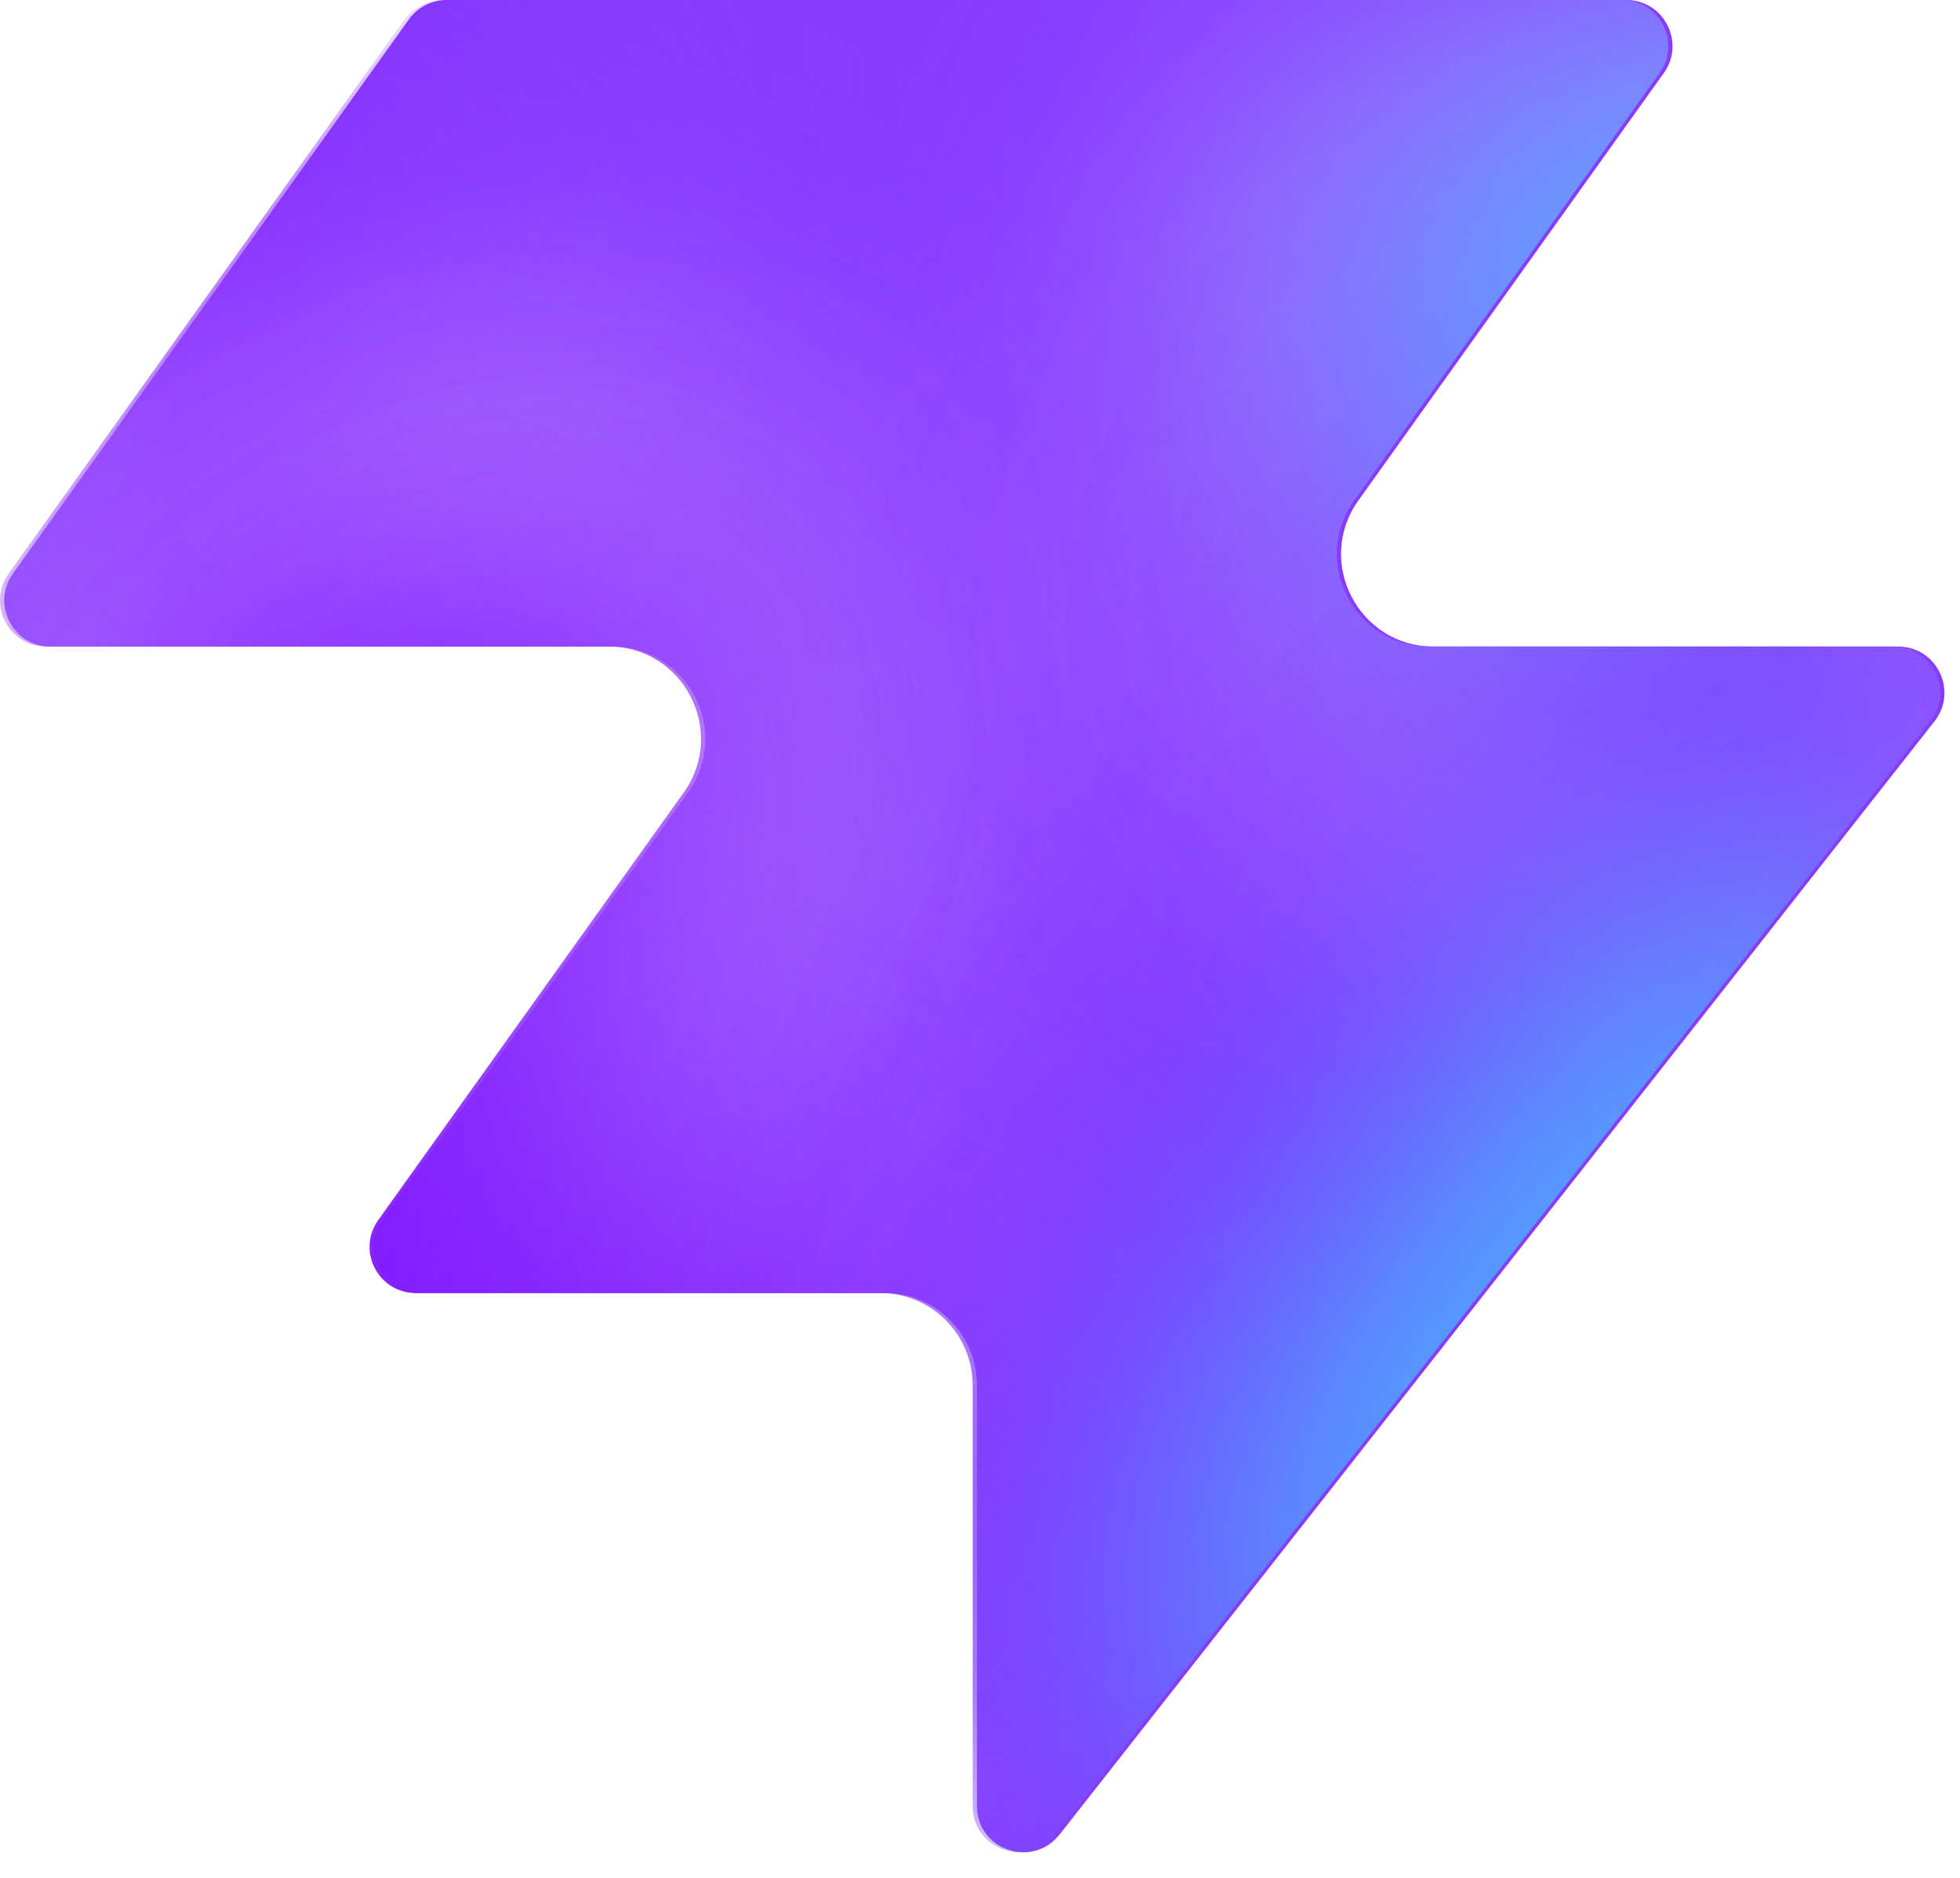
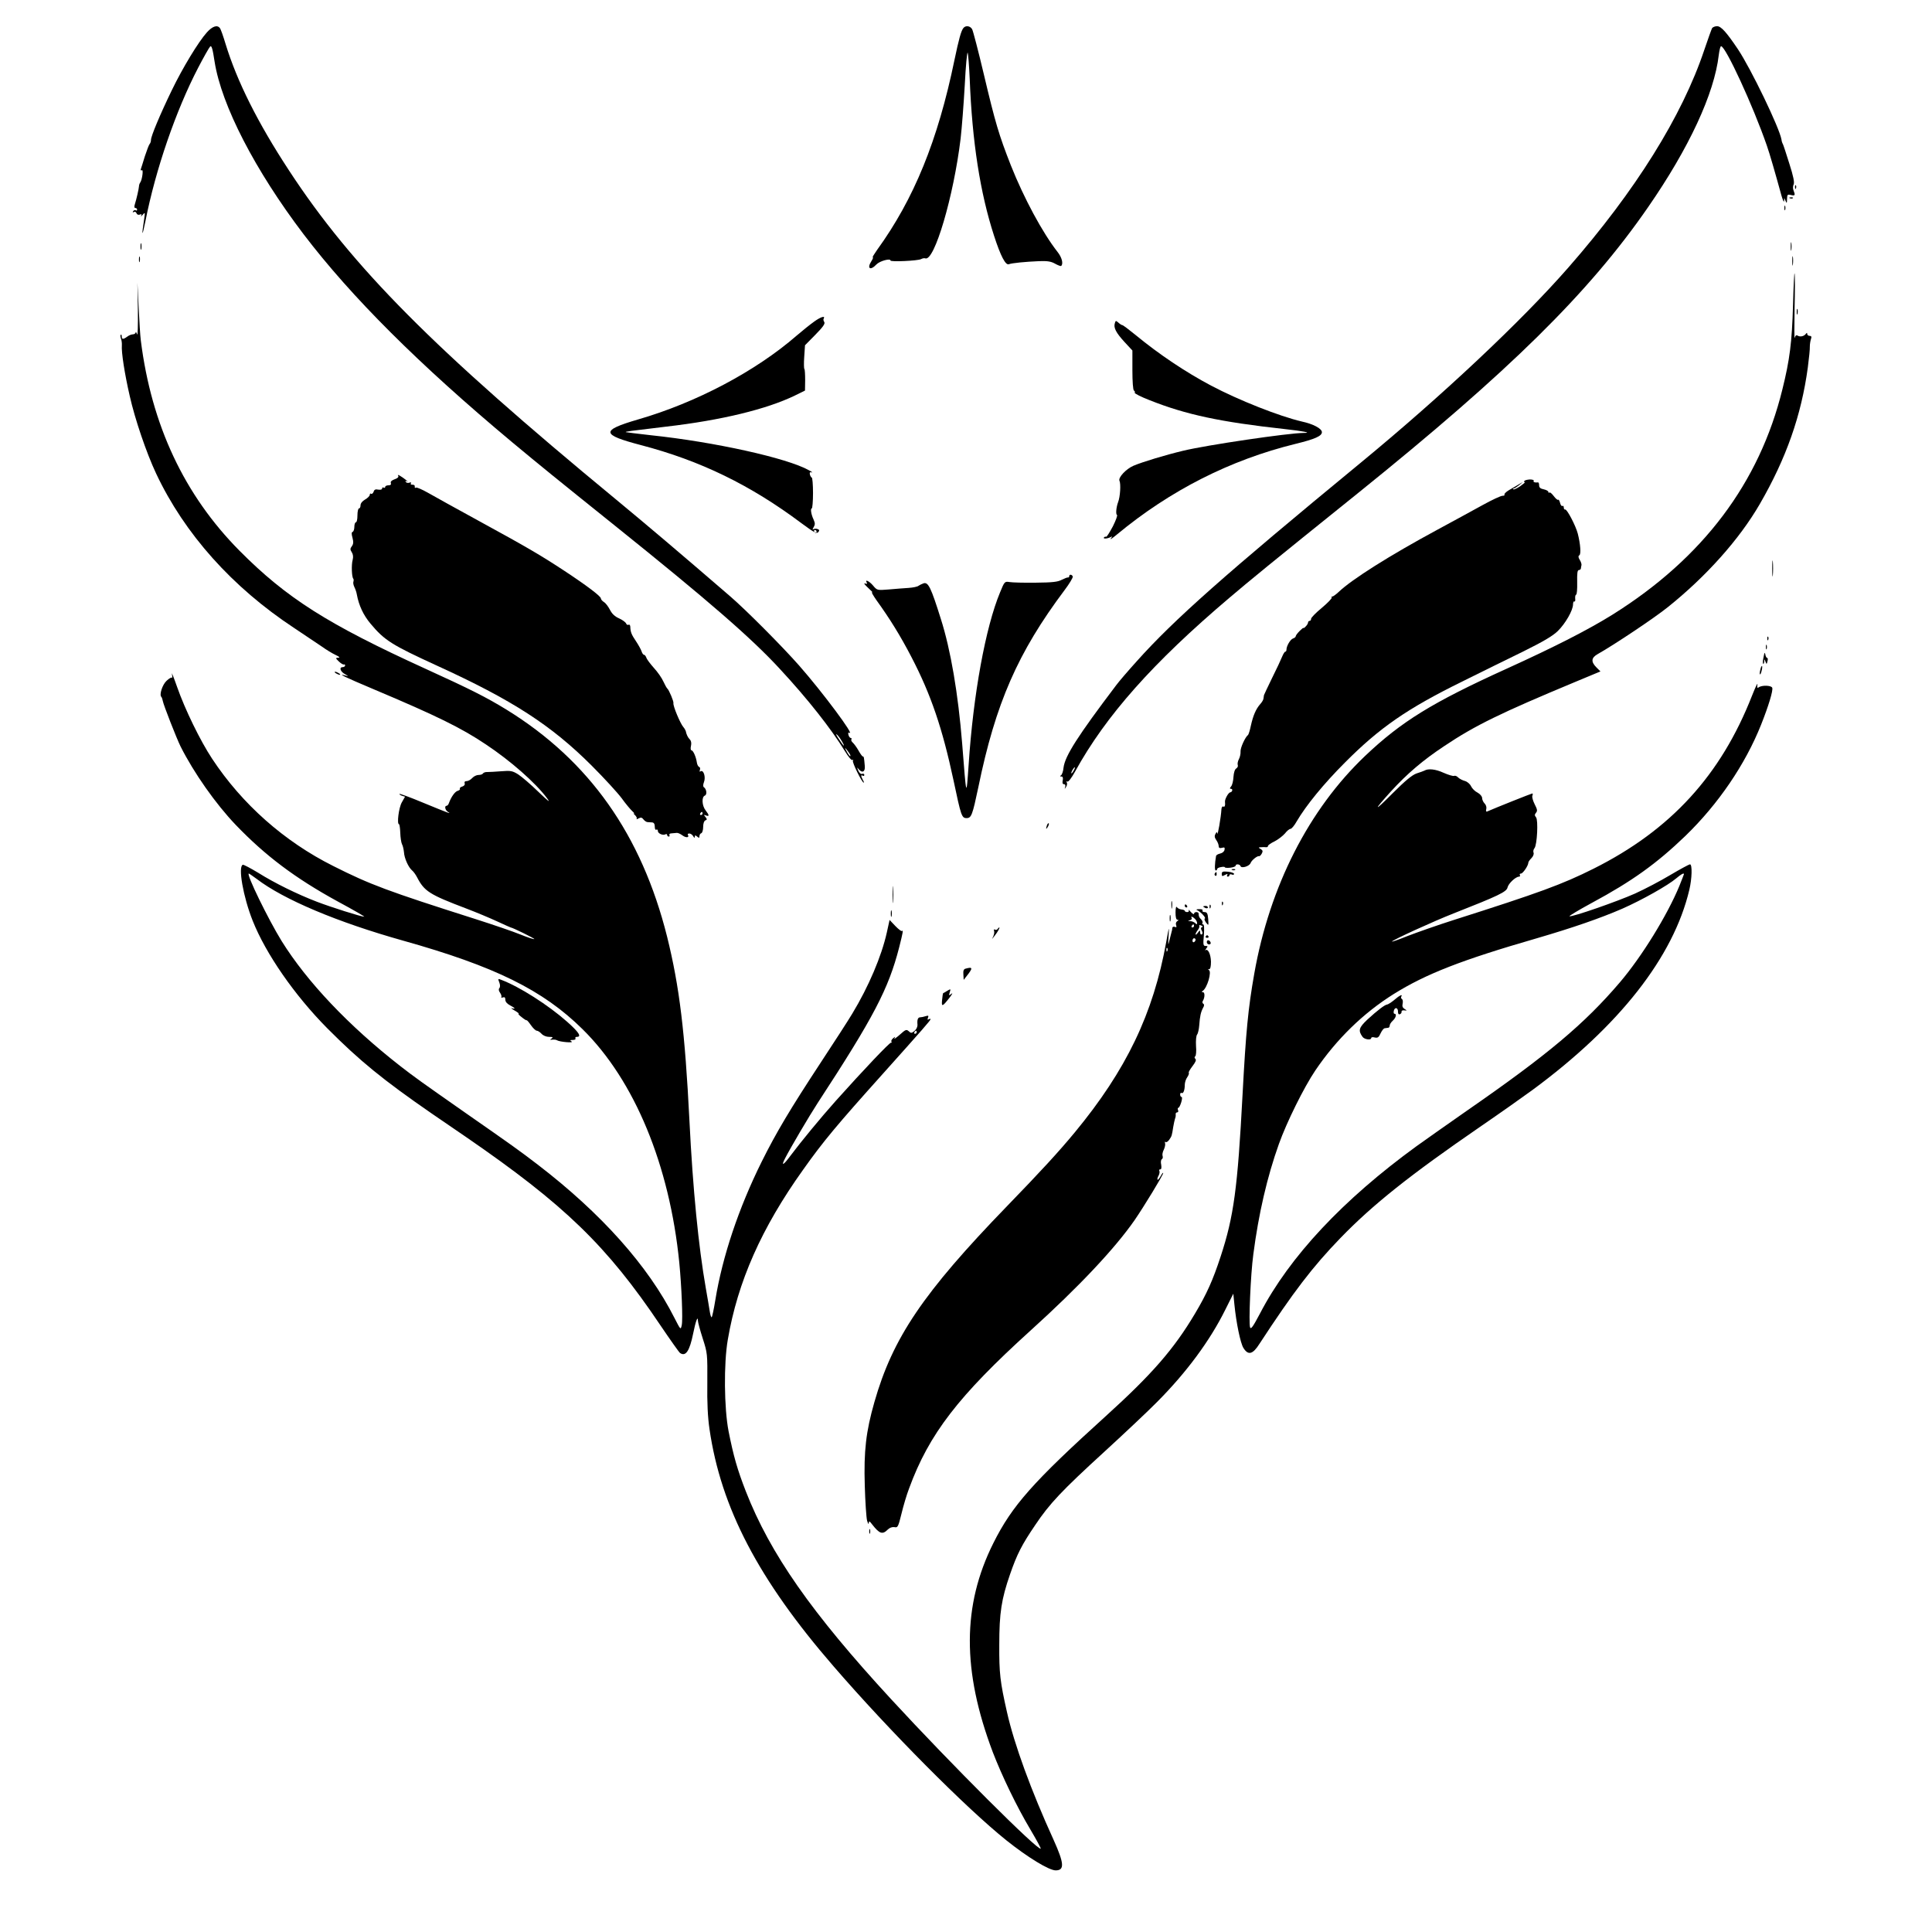
- <svg xmlns="http://www.w3.org/2000/svg" width="48" height="46" fill="none" viewBox="0 0 48 46">
-   <path fill="#863bff" d="M25.946 44.938c-.664.845-2.021.375-2.021-.698V33.937a2.26 2.26 0 0 0-2.262-2.262H10.287c-.92 0-1.456-1.04-.92-1.788l7.48-10.471c1.07-1.497 0-3.578-1.842-3.578H1.237c-.92 0-1.456-1.04-.92-1.788L10.013.474c.214-.297.556-.474.92-.474h28.894c.92 0 1.456 1.04.92 1.788l-7.48 10.471c-1.07 1.498 0 3.579 1.842 3.579h11.377c.943 0 1.473 1.088.89 1.83L25.947 44.94z" style="fill:#863bff;fill:color(display-p3 .525 .23 1);fill-opacity:1" />
-   <mask id="a" width="48" height="46" x="0" y="0" maskUnits="userSpaceOnUse" style="mask-type:alpha">
-     <path fill="#000" d="M25.842 44.938c-.664.844-2.021.375-2.021-.698V33.937a2.26 2.26 0 0 0-2.262-2.262H10.183c-.92 0-1.456-1.04-.92-1.788l7.48-10.471c1.07-1.498 0-3.579-1.842-3.579H1.133c-.92 0-1.456-1.04-.92-1.787L9.91.473c.214-.297.556-.474.92-.474h28.894c.92 0 1.456 1.04.92 1.788l-7.48 10.471c-1.07 1.498 0 3.578 1.842 3.578h11.377c.943 0 1.473 1.088.89 1.832L25.843 44.94z" style="fill:#000;fill-opacity:1" />
-   </mask>
-   <g mask="url(#a)">
-     <g filter="url(#b)">
-       <ellipse cx="5.508" cy="14.704" fill="#ede6ff" rx="5.508" ry="14.704" style="fill:#ede6ff;fill:color(display-p3 .927 .903 1);fill-opacity:1" transform="matrix(.00324 1 1 -.00324 -4.47 31.516)" />
-     </g>
-     <g filter="url(#c)">
-       <ellipse cx="10.399" cy="29.851" fill="#ede6ff" rx="10.399" ry="29.851" style="fill:#ede6ff;fill:color(display-p3 .927 .903 1);fill-opacity:1" transform="matrix(.00324 1 1 -.00324 -39.328 7.883)" />
-     </g>
-     <g filter="url(#d)">
-       <ellipse cx="5.508" cy="30.487" fill="#7e14ff" rx="5.508" ry="30.487" style="fill:#7e14ff;fill:color(display-p3 .492 .077 1);fill-opacity:1" transform="rotate(89.814 -25.913 -14.639)scale(1 -1)" />
-     </g>
-     <g filter="url(#e)">
-       <ellipse cx="5.508" cy="30.599" fill="#7e14ff" rx="5.508" ry="30.599" style="fill:#7e14ff;fill:color(display-p3 .492 .077 1);fill-opacity:1" transform="rotate(89.814 -32.644 -3.334)scale(1 -1)" />
-     </g>
-     <g filter="url(#f)">
-       <ellipse cx="5.508" cy="30.599" fill="#7e14ff" rx="5.508" ry="30.599" style="fill:#7e14ff;fill:color(display-p3 .492 .077 1);fill-opacity:1" transform="matrix(.00324 1 1 -.00324 -34.34 30.47)" />
-     </g>
-     <g filter="url(#g)">
-       <ellipse cx="14.072" cy="22.078" fill="#ede6ff" rx="14.072" ry="22.078" style="fill:#ede6ff;fill:color(display-p3 .927 .903 1);fill-opacity:1" transform="rotate(93.35 24.506 48.493)scale(-1 1)" />
-     </g>
-     <g filter="url(#h)">
-       <ellipse cx="3.47" cy="21.501" fill="#7e14ff" rx="3.47" ry="21.501" style="fill:#7e14ff;fill:color(display-p3 .492 .077 1);fill-opacity:1" transform="rotate(89.009 28.708 47.59)scale(-1 1)" />
-     </g>
-     <g filter="url(#i)">
-       <ellipse cx="3.47" cy="21.501" fill="#7e14ff" rx="3.47" ry="21.501" style="fill:#7e14ff;fill:color(display-p3 .492 .077 1);fill-opacity:1" transform="rotate(89.009 28.708 47.59)scale(-1 1)" />
-     </g>
-     <g filter="url(#j)">
-       <ellipse cx=".387" cy="8.972" fill="#7e14ff" rx="4.407" ry="29.108" style="fill:#7e14ff;fill:color(display-p3 .492 .077 1);fill-opacity:1" transform="rotate(39.51 .387 8.972)" />
-     </g>
-     <g filter="url(#k)">
-       <ellipse cx="47.523" cy="-6.092" fill="#7e14ff" rx="4.407" ry="29.108" style="fill:#7e14ff;fill:color(display-p3 .492 .077 1);fill-opacity:1" transform="rotate(37.892 47.523 -6.092)" />
-     </g>
-     <g filter="url(#l)">
-       <ellipse cx="41.412" cy="6.333" fill="#47bfff" rx="5.971" ry="9.665" style="fill:#47bfff;fill:color(display-p3 .28 .748 1);fill-opacity:1" transform="rotate(37.892 41.412 6.333)" />
-     </g>
-     <g filter="url(#m)">
-       <ellipse cx="-1.879" cy="38.332" fill="#7e14ff" rx="4.407" ry="29.108" style="fill:#7e14ff;fill:color(display-p3 .492 .077 1);fill-opacity:1" transform="rotate(37.892 -1.88 38.332)" />
-     </g>
-     <g filter="url(#n)">
-       <ellipse cx="-1.879" cy="38.332" fill="#7e14ff" rx="4.407" ry="29.108" style="fill:#7e14ff;fill:color(display-p3 .492 .077 1);fill-opacity:1" transform="rotate(37.892 -1.88 38.332)" />
-     </g>
-     <g filter="url(#o)">
-       <ellipse cx="35.651" cy="29.907" fill="#7e14ff" rx="4.407" ry="29.108" style="fill:#7e14ff;fill:color(display-p3 .492 .077 1);fill-opacity:1" transform="rotate(37.892 35.651 29.907)" />
-     </g>
-     <g filter="url(#p)">
-       <ellipse cx="38.418" cy="32.4" fill="#47bfff" rx="5.971" ry="15.297" style="fill:#47bfff;fill:color(display-p3 .28 .748 1);fill-opacity:1" transform="rotate(37.892 38.418 32.4)" />
-     </g>
+ <svg xmlns="http://www.w3.org/2000/svg" version="1.0" width="1254pt" height="1254pt" viewBox="0 0 1254 1254" preserveAspectRatio="xMidYMid meet">
+   <g transform="translate(0,1254) scale(0.1,-0.1)" fill="#000000" stroke="none">
+     <path d="M1343 12330 c-55 -61 -158 -231 -228 -376 -77 -159 -135 -298 -135 -322 0 -10 -4 -22 -9 -27 -5 -6 -18 -41 -31 -80 -12 -38 -23 -76 -26 -83 -2 -7 1 -10 7 -7 11 8 2 -62 -11 -80 -4 -5 -8 -17 -8 -25 -1 -16 -16 -82 -27 -117 -5 -15 -3 -23 4 -23 6 0 11 -5 11 -11 0 -5 -4 -8 -9 -4 -5 3 -13 0 -17 -6 -4 -8 -3 -9 5 -5 6 4 14 1 17 -8 3 -9 12 -12 21 -9 12 5 14 2 9 -8 -4 -8 0 -5 9 6 17 19 17 18 11 -25 -18 -116 -14 -124 8 -15 66 336 198 718 342 995 36 69 71 131 78 138 9 9 16 -12 29 -99 45 -283 262 -704 578 -1120 310 -407 749 -845 1354 -1350 184 -153 275 -227 670 -544 598 -480 881 -725 1066 -926 182 -196 333 -388 424 -536 21 -35 42 -60 48 -56 6 3 7 1 3 -5 -6 -10 59 -142 70 -142 3 0 0 9 -6 19 -13 25 -13 34 0 26 6 -3 10 -1 10 5 0 7 -6 10 -14 7 -8 -3 -18 5 -25 21 -9 22 -9 24 1 11 24 -30 45 -19 41 20 -5 58 -6 61 -13 61 -3 0 -16 17 -28 39 -12 21 -29 44 -37 51 -8 7 -12 16 -9 21 3 5 1 9 -4 9 -5 0 -12 9 -15 20 -3 12 -1 18 5 14 43 -27 -171 261 -325 436 -112 127 -341 357 -446 448 -342 295 -531 455 -745 632 -1181 974 -1710 1506 -2121 2135 -202 308 -337 578 -411 820 -15 50 -31 96 -37 103 -17 22 -48 12 -84 -28z m4120 -4599 c27 -46 14 -38 -18 12 -16 23 -22 37 -14 30 8 -6 22 -25 32 -42z m57 -96 c0 -11 -14 7 -31 40 -7 13 -3 12 10 -5 11 -14 21 -29 21 -35z" />
+     <path d="M6253 12358 c-15 -19 -29 -70 -58 -208 -108 -523 -263 -902 -502 -1232 -19 -27 -32 -48 -28 -48 4 0 0 -11 -9 -25 -31 -48 -7 -64 33 -21 21 22 91 41 91 25 0 -10 176 -2 198 9 9 5 22 8 28 5 59 -21 184 404 229 777 8 69 20 225 27 348 6 122 15 217 19 210 3 -7 9 -83 13 -168 16 -412 68 -743 158 -1020 43 -133 75 -193 96 -185 21 8 106 16 197 20 54 2 78 -2 104 -17 18 -10 36 -17 39 -14 15 15 4 56 -24 91 -97 124 -218 348 -303 562 -78 199 -100 273 -176 594 -35 148 -69 278 -75 289 -12 22 -42 27 -57 8z" />
+     <path d="M11113 12358 c-4 -7 -27 -71 -51 -142 -144 -430 -447 -915 -881 -1411 -305 -349 -819 -832 -1351 -1270 -883 -727 -1211 -1018 -1450 -1285 -57 -63 -117 -133 -134 -156 -250 -330 -334 -461 -343 -537 -2 -23 -10 -45 -16 -49 -9 -6 -8 -8 2 -8 9 0 12 -8 9 -25 -4 -17 -1 -25 8 -25 8 0 11 -7 8 -17 -5 -17 -5 -17 6 0 6 9 8 22 4 29 -4 6 -3 8 4 5 6 -4 27 23 50 65 199 362 505 707 1003 1129 138 117 241 202 834 679 982 791 1498 1299 1882 1855 266 384 430 737 459 988 4 31 10 57 15 57 29 0 207 -385 297 -645 19 -54 54 -176 95 -325 9 -30 16 -46 17 -35 l1 20 9 -20 c7 -17 9 -15 9 13 1 29 3 32 26 26 26 -6 29 -2 16 31 -5 11 -4 28 1 38 6 13 -1 51 -28 135 -20 64 -39 122 -42 127 -4 6 -8 19 -9 29 -12 74 -198 460 -283 587 -74 110 -109 149 -135 149 -13 0 -27 -6 -32 -12z m-4143 -4818 c-6 -11 -13 -20 -16 -20 -2 0 0 9 6 20 6 11 13 20 16 20 2 0 0 -9 -6 -20z" />
+     <path d="M11651 11324 c0 -11 3 -14 6 -6 3 7 2 16 -1 19 -3 4 -6 -2 -5 -13z" />
+     <path d="M11618 11253 c7 -3 16 -2 19 1 4 3 -2 6 -13 5 -11 0 -14 -3 -6 -6z" />
+     <path d="M11582 11190 c0 -14 2 -19 5 -12 2 6 2 18 0 25 -3 6 -5 1 -5 -13z" />
+     <path d="M11623 10940 c0 -25 2 -35 4 -22 2 12 2 32 0 45 -2 12 -4 2 -4 -23z" />
+     <path d="M912 10940 c0 -19 2 -27 5 -17 2 9 2 25 0 35 -3 9 -5 1 -5 -18z" />
+     <path d="M11633 10845 c0 -27 2 -38 4 -22 2 15 2 37 0 50 -2 12 -4 0 -4 -28z" />
+     <path d="M902 10855 c0 -16 2 -22 5 -12 2 9 2 23 0 30 -3 6 -5 -1 -5 -18z" />
+     <path d="M11638 10560 c-7 -241 -21 -354 -69 -547 -149 -607 -516 -1095 -1102 -1462 -154 -96 -372 -208 -687 -351 -485 -220 -685 -344 -919 -566 -366 -348 -620 -847 -720 -1414 -40 -227 -54 -374 -76 -785 -32 -608 -57 -791 -142 -1050 -51 -156 -91 -244 -166 -370 -137 -231 -280 -395 -578 -665 -475 -430 -610 -583 -731 -825 -203 -405 -204 -829 -4 -1358 59 -153 155 -353 244 -502 39 -66 69 -121 67 -124 -17 -16 -584 550 -970 969 -519 563 -786 946 -944 1350 -56 144 -80 229 -112 390 -29 149 -32 440 -5 595 64 375 218 724 489 1103 131 185 220 291 517 622 257 287 310 347 310 355 0 3 -5 3 -12 -1 -8 -5 -9 -2 -5 10 6 14 3 16 -16 10 -12 -4 -27 -7 -34 -7 -15 0 -21 -15 -18 -47 1 -15 -7 -31 -19 -41 -19 -16 -23 -16 -38 -2 -15 13 -20 11 -59 -24 -24 -21 -39 -31 -34 -23 8 13 6 13 -8 1 -9 -7 -14 -17 -11 -22 3 -5 2 -8 -3 -7 -8 3 -177 -175 -358 -377 -99 -111 -225 -264 -294 -356 -47 -64 -63 -71 -35 -17 33 65 156 274 212 360 364 557 459 740 528 1008 25 99 28 117 18 107 -3 -3 -23 12 -43 33 l-37 39 -18 -82 c-34 -153 -118 -351 -224 -526 -25 -42 -118 -186 -207 -321 -195 -297 -286 -449 -381 -640 -150 -302 -255 -616 -301 -898 -10 -62 -21 -112 -24 -112 -4 0 -9 17 -12 37 -3 21 -15 90 -26 153 -47 268 -84 641 -106 1085 -29 578 -65 872 -145 1195 -166 662 -505 1142 -1041 1473 -130 80 -237 134 -529 267 -634 289 -900 458 -1205 765 -359 362 -572 816 -641 1365 -4 30 -10 127 -14 215 l-8 160 3 -180 c1 -99 -1 -169 -5 -155 -5 14 -8 19 -9 13 -1 -7 -9 -13 -18 -13 -10 0 -27 -7 -37 -15 -26 -19 -36 -19 -36 2 0 9 -3 14 -6 10 -4 -3 -3 -14 1 -24 4 -10 7 -30 6 -44 -4 -44 18 -186 51 -329 34 -151 108 -369 172 -505 184 -390 493 -736 895 -1001 69 -46 150 -100 179 -120 29 -21 69 -45 90 -55 26 -12 31 -18 17 -18 -18 -1 -18 -3 5 -25 14 -13 28 -21 32 -19 5 2 8 -1 8 -6 0 -6 -7 -11 -15 -11 -25 0 -17 -28 13 -45 26 -15 26 -16 2 -9 -53 14 -6 -9 186 -90 408 -172 569 -251 728 -358 161 -107 321 -248 396 -348 25 -34 11 -23 -56 41 -49 48 -108 98 -131 113 -37 23 -49 25 -110 20 -37 -3 -78 -5 -90 -5 -12 1 -25 -4 -28 -9 -3 -6 -16 -10 -29 -10 -13 0 -31 -9 -41 -20 -10 -11 -26 -20 -36 -20 -12 0 -16 -5 -13 -14 3 -9 -3 -17 -15 -21 -12 -3 -19 -10 -16 -15 3 -4 -4 -10 -14 -13 -17 -4 -42 -38 -57 -79 -3 -10 -10 -18 -15 -18 -16 0 -10 -29 9 -40 23 -15 13 -12 -162 60 -81 34 -150 59 -153 57 -2 -3 5 -8 16 -12 l20 -6 -21 -37 c-20 -35 -33 -142 -18 -142 3 0 7 -25 8 -55 1 -30 6 -64 11 -74 6 -10 11 -34 13 -52 2 -39 29 -99 53 -119 9 -7 23 -27 32 -44 47 -91 80 -112 317 -202 66 -25 159 -64 204 -85 46 -21 85 -39 87 -39 11 0 157 -72 153 -75 -2 -3 -42 10 -89 29 -46 19 -178 64 -294 101 -569 181 -682 223 -922 344 -318 159 -592 402 -786 696 -78 118 -177 322 -227 465 -22 63 -38 102 -34 85 3 -16 3 -27 -1 -24 -3 4 -18 -5 -34 -20 -27 -25 -48 -90 -34 -104 4 -4 8 -17 10 -28 4 -24 88 -239 115 -294 86 -171 228 -373 358 -509 192 -200 386 -346 660 -496 102 -55 180 -100 174 -100 -20 0 -216 62 -307 97 -128 49 -276 122 -381 188 -50 30 -95 54 -100 52 -32 -11 2 -207 64 -363 85 -214 271 -483 484 -698 211 -212 362 -335 676 -552 47 -32 148 -101 225 -154 640 -440 915 -707 1260 -1220 65 -96 123 -178 129 -182 37 -25 62 13 85 126 16 80 31 120 31 83 0 -9 14 -61 31 -114 31 -96 31 -100 30 -288 -2 -130 3 -225 14 -300 74 -511 318 -978 805 -1540 362 -419 861 -921 1122 -1130 139 -111 277 -195 320 -195 59 0 55 46 -13 197 -146 320 -256 621 -303 830 -45 199 -51 253 -50 438 0 206 14 296 70 457 45 130 76 191 163 319 93 139 171 222 450 477 130 119 284 264 342 323 191 192 343 398 442 598 l52 104 7 -69 c12 -121 39 -250 58 -282 31 -51 61 -44 105 26 219 335 344 499 525 686 210 217 450 408 905 721 127 87 280 195 340 239 565 416 917 864 1020 1301 17 71 20 165 4 165 -5 0 -63 -31 -127 -69 -65 -39 -168 -93 -230 -121 -117 -52 -407 -153 -425 -147 -5 1 59 40 144 86 262 141 422 256 608 435 213 206 389 464 492 723 47 118 79 222 72 239 -6 16 -68 18 -89 2 -8 -6 -10 0 -7 19 2 16 -13 -17 -35 -72 -202 -516 -527 -872 -1028 -1123 -203 -102 -357 -158 -904 -332 -107 -34 -243 -82 -303 -105 -59 -24 -105 -40 -102 -36 6 11 276 134 399 182 292 115 345 140 351 169 6 26 53 70 75 70 6 0 8 5 5 10 -3 6 0 10 7 10 13 0 48 52 48 71 0 5 9 18 20 29 11 11 17 26 14 35 -4 8 -1 22 6 30 17 21 25 182 10 200 -10 12 -10 18 0 30 10 12 8 22 -9 55 -11 22 -18 46 -15 55 4 8 3 15 0 15 -5 0 -236 -92 -293 -117 -7 -3 -10 3 -6 16 3 12 -2 27 -11 36 -9 9 -16 25 -16 35 0 11 -13 26 -29 35 -17 8 -36 27 -43 42 -7 15 -25 30 -40 34 -15 4 -35 14 -44 23 -8 9 -20 13 -26 10 -5 -3 -36 6 -68 20 -52 24 -100 29 -125 14 -6 -3 -28 -11 -50 -18 -29 -10 -72 -45 -158 -131 -121 -122 -126 -115 -10 13 107 117 209 204 348 296 200 134 367 215 852 417 l161 67 -26 26 c-37 37 -34 63 9 87 105 59 370 236 454 304 250 200 465 441 597 669 172 297 270 576 312 887 8 61 14 121 13 135 0 14 3 35 7 48 6 16 3 22 -8 22 -9 0 -16 6 -16 13 0 8 -3 8 -8 1 -11 -16 -37 -23 -53 -13 -10 6 -16 2 -20 -14 -3 -12 -3 73 -1 188 3 116 3 219 0 230 -2 11 -7 -81 -10 -205z m-9973 -3724 c176 -135 526 -282 950 -401 596 -167 909 -321 1166 -575 338 -333 565 -883 628 -1515 15 -155 24 -370 16 -406 -7 -32 -7 -32 -47 46 -171 339 -476 680 -888 996 -120 92 -165 124 -475 340 -277 194 -321 225 -415 298 -336 262 -607 548 -772 813 -87 141 -232 438 -213 438 3 0 25 -16 50 -34z m9265 30 c0 -2 -14 -36 -30 -77 -79 -191 -243 -457 -385 -624 -230 -270 -468 -470 -995 -835 -129 -90 -275 -193 -325 -229 -479 -348 -825 -718 -1016 -1085 -45 -85 -59 -106 -65 -92 -10 27 3 343 21 475 34 262 90 504 166 716 50 140 162 367 237 478 137 202 310 371 508 495 210 131 441 221 929 362 233 68 412 130 555 192 127 56 296 151 350 197 32 27 50 37 50 27z m-4980 -1026 c0 -5 -5 -10 -11 -10 -5 0 -7 5 -4 10 3 6 8 10 11 10 2 0 4 -4 4 -10z" />
+     <path d="M3241 6163 c6 -16 6 -30 0 -37 -6 -7 -4 -18 5 -30 7 -10 11 -23 8 -27 -3 -5 2 -6 10 -3 11 4 16 0 16 -15 0 -13 11 -26 30 -36 33 -17 40 -27 13 -19 -10 3 -2 -4 17 -15 19 -11 31 -20 26 -21 -5 0 4 -10 20 -22 16 -13 30 -22 32 -20 2 2 15 -13 28 -32 14 -20 31 -36 38 -36 7 0 21 -9 31 -20 11 -12 31 -20 49 -20 24 0 28 -3 16 -11 -12 -8 -12 -9 5 -7 11 1 25 0 30 -4 18 -11 112 -19 95 -8 -12 8 -11 10 8 10 13 0 20 4 17 10 -3 6 1 10 9 10 33 0 13 31 -64 99 -122 108 -309 227 -426 271 -22 9 -23 8 -13 -17z" />
+     <path d="M9050 6050 c-19 -16 -40 -29 -46 -30 -14 0 -65 -39 -129 -98 -55 -52 -61 -71 -31 -112 12 -17 56 -23 56 -8 0 6 10 8 23 4 19 -4 26 0 38 27 8 17 20 33 27 33 6 1 17 2 22 3 6 0 10 7 10 14 0 8 9 22 20 32 21 19 27 45 11 45 -5 0 -7 9 -4 20 7 26 28 20 27 -8 0 -12 4 -18 12 -15 8 3 12 10 11 16 -1 7 7 11 18 9 19 -2 19 -2 2 9 -13 8 -17 18 -13 34 3 13 1 27 -4 30 -6 4 -8 11 -5 16 12 19 -12 8 -45 -21z" />
+     <path d="M11662 10515 c0 -16 2 -22 5 -12 2 9 2 23 0 30 -3 6 -5 -1 -5 -18z" />
+     <path d="M5285 10453 c-28 -20 -79 -61 -115 -92 -266 -231 -652 -435 -1030 -544 -242 -71 -239 -98 20 -166 386 -101 711 -259 1042 -507 80 -59 99 -70 109 -58 9 11 8 15 -4 20 -9 3 -21 3 -27 -1 -7 -5 -7 0 1 13 10 17 10 26 0 49 -16 33 -22 73 -12 73 4 0 8 45 8 100 0 55 -4 100 -8 100 -3 0 -9 9 -12 19 -3 15 -1 18 12 15 9 -3 0 4 -19 14 -140 79 -615 184 -1025 227 -88 10 -162 19 -163 20 -4 4 20 7 263 36 356 41 652 113 835 202 l65 32 1 68 c0 37 -2 70 -5 72 -3 2 -4 37 -1 79 l5 75 67 68 c50 51 65 72 58 83 -5 8 -7 17 -4 21 13 22 -18 13 -61 -18z m15 -1363 c0 -5 -2 -10 -4 -10 -3 0 -8 5 -11 10 -3 6 -1 10 4 10 6 0 11 -4 11 -10z" />
+     <path d="M7236 10442 c-9 -29 7 -61 63 -122 l51 -55 0 -127 c0 -75 4 -129 10 -133 6 -4 8 -10 5 -14 -2 -5 41 -27 98 -49 234 -93 457 -141 876 -187 120 -13 179 -25 124 -25 -97 0 -634 -79 -785 -116 -113 -27 -262 -72 -321 -97 -47 -20 -100 -76 -91 -97 10 -21 5 -105 -9 -140 -12 -32 -16 -79 -7 -82 5 -2 -7 -35 -27 -75 -21 -39 -40 -70 -44 -67 -4 2 -10 0 -14 -5 -6 -11 27 -7 48 5 7 5 6 0 -3 -11 -8 -11 10 1 40 26 345 286 735 484 1159 588 127 31 171 51 171 76 0 23 -56 53 -130 69 -146 34 -409 138 -589 233 -166 88 -338 203 -492 330 -43 35 -80 63 -85 63 -4 0 -15 7 -25 16 -16 14 -18 14 -23 -4z" />
+     <path d="M2585 9451 c4 -7 -5 -16 -24 -22 -19 -7 -28 -15 -24 -25 3 -9 -2 -14 -16 -14 -12 0 -21 -5 -21 -11 0 -5 -4 -7 -10 -4 -5 3 -10 1 -10 -6 0 -7 -10 -9 -25 -7 -18 4 -26 0 -30 -14 -4 -10 -11 -16 -16 -13 -5 4 -9 0 -9 -7 0 -7 -14 -21 -30 -30 -18 -10 -30 -25 -30 -38 0 -11 -4 -20 -10 -20 -5 0 -10 -20 -10 -45 0 -25 -4 -45 -10 -45 -5 0 -10 -13 -10 -29 0 -16 -5 -31 -11 -33 -8 -3 -8 -14 -1 -39 7 -27 6 -40 -4 -54 -12 -16 -12 -22 -1 -39 9 -14 11 -31 6 -50 -9 -32 -6 -112 4 -122 3 -3 3 -12 1 -19 -3 -7 0 -23 6 -35 6 -12 14 -34 16 -48 13 -71 42 -134 89 -190 91 -109 138 -138 430 -272 491 -224 744 -388 1006 -650 81 -81 168 -176 194 -211 25 -35 57 -73 69 -84 12 -11 17 -18 11 -15 -6 3 -3 -2 7 -11 9 -9 14 -20 10 -24 -4 -4 2 -3 13 3 15 8 22 6 31 -6 7 -9 18 -17 26 -18 7 0 21 -2 31 -2 11 -1 17 -10 17 -28 0 -14 4 -23 10 -19 6 3 10 -1 10 -9 0 -16 34 -31 50 -21 5 3 10 1 10 -4 0 -6 5 -11 11 -11 5 0 7 5 4 10 -3 6 3 11 14 11 12 1 27 2 34 3 6 1 23 -6 36 -16 23 -17 47 -16 36 3 -4 5 1 9 9 9 8 0 20 -8 25 -17 7 -12 10 -14 11 -4 0 11 3 11 15 1 12 -10 15 -10 15 3 0 8 5 17 12 19 7 3 12 21 12 41 0 22 6 39 14 42 12 4 12 8 1 22 -12 15 -12 16 4 10 22 -8 21 2 -3 33 -24 30 -27 88 -5 96 16 7 11 43 -7 55 -5 3 -5 17 1 32 13 32 -2 82 -21 71 -7 -5 -9 -2 -5 9 3 9 1 17 -5 19 -6 2 -13 15 -15 29 -5 36 -24 79 -35 79 -5 0 -7 13 -3 29 4 18 1 33 -8 42 -13 13 -22 33 -26 54 -2 6 -8 17 -15 25 -21 24 -69 140 -65 156 3 11 -29 86 -39 94 -4 3 -16 24 -26 46 -10 23 -38 63 -62 89 -24 27 -46 56 -49 67 -4 10 -10 18 -15 18 -5 0 -12 10 -16 23 -4 12 -20 41 -36 65 -29 43 -36 59 -37 95 -1 10 -6 15 -11 12 -6 -3 -13 0 -16 8 -3 8 -23 23 -45 33 -28 12 -47 30 -60 56 -11 21 -28 44 -39 50 -11 7 -20 18 -20 24 0 14 -94 85 -240 181 -152 100 -243 153 -545 318 -148 81 -300 165 -338 187 -37 21 -72 36 -77 33 -6 -4 -9 -1 -8 7 2 7 -5 12 -14 12 -10 -1 -15 3 -11 9 4 6 0 8 -10 4 -9 -3 -19 -1 -23 5 -5 7 -2 8 7 4 20 -11 -22 23 -45 36 -13 7 -16 7 -11 -1z m1975 -2191 c0 -5 -5 -10 -11 -10 -5 0 -7 5 -4 10 3 6 8 10 11 10 2 0 4 -4 4 -10z" />
+     <path d="M9894 9418 c-3 -4 -2 -8 3 -8 4 0 -10 -12 -30 -26 -21 -14 -41 -23 -44 -20 -4 3 -2 6 3 6 5 0 20 10 34 21 l25 21 -29 -17 c-16 -10 -44 -26 -63 -37 -18 -11 -31 -24 -28 -28 3 -5 -3 -8 -12 -8 -10 1 -70 -27 -133 -62 -63 -35 -194 -106 -290 -158 -313 -169 -556 -323 -641 -404 -19 -18 -38 -31 -42 -30 -5 1 -6 -1 -3 -6 3 -5 -26 -35 -64 -67 -39 -32 -70 -64 -70 -71 0 -8 -4 -14 -10 -14 -5 0 -10 -5 -10 -11 0 -6 -7 -17 -15 -25 -8 -9 -15 -13 -15 -10 0 3 -11 -6 -25 -20 -14 -14 -25 -29 -25 -34 0 -5 -8 -11 -17 -14 -18 -6 -43 -49 -43 -73 0 -7 -3 -13 -8 -13 -4 0 -13 -15 -20 -32 -7 -18 -36 -80 -65 -138 -28 -58 -52 -108 -53 -112 -1 -5 -2 -14 -3 -21 0 -8 -10 -25 -22 -38 -27 -31 -45 -72 -60 -139 -6 -30 -15 -57 -18 -60 -19 -14 -51 -85 -49 -108 1 -15 -4 -37 -11 -50 -7 -13 -10 -30 -7 -38 3 -7 -2 -17 -10 -22 -9 -5 -16 -26 -18 -55 -1 -25 -8 -53 -15 -61 -10 -12 -10 -16 -1 -16 14 0 9 -21 -5 -23 -12 -1 -36 -45 -34 -61 3 -24 -2 -37 -11 -31 -5 3 -11 -4 -12 -17 -3 -54 -25 -178 -27 -158 -1 12 -4 12 -12 -3 -7 -12 -6 -23 5 -39 9 -12 16 -30 16 -39 0 -12 6 -16 21 -12 17 5 20 2 17 -13 -2 -11 -14 -21 -28 -24 -14 -3 -26 -10 -27 -16 -9 -51 -10 -94 -2 -94 5 0 9 4 9 9 0 5 11 11 25 13 14 3 25 2 25 -1 0 -4 16 -5 35 -3 19 2 35 8 35 13 0 13 28 11 32 -3 6 -16 57 -1 65 20 7 19 44 48 55 45 4 -2 12 6 18 17 8 15 6 21 -7 29 -17 10 -16 11 2 12 11 1 26 1 33 0 6 -1 12 2 12 8 0 5 19 19 43 30 23 12 53 35 67 51 13 17 29 30 36 30 7 0 25 21 40 48 61 104 175 244 314 383 226 227 403 349 760 525 118 59 296 146 396 195 133 66 192 101 225 133 50 49 99 135 99 173 0 13 4 22 9 19 4 -3 7 6 5 19 -1 14 2 25 6 25 5 0 8 36 7 80 -1 58 1 80 11 80 6 0 13 5 13 10 1 6 2 16 4 23 1 6 -4 22 -12 34 -9 15 -10 24 -2 29 12 7 7 73 -10 140 -13 51 -70 160 -82 157 -5 -2 -9 4 -9 13 0 8 -4 13 -9 10 -5 -3 -12 6 -15 20 -4 15 -10 24 -13 20 -3 -3 -16 8 -28 24 -12 16 -25 27 -28 23 -4 -3 -7 -2 -7 4 0 6 -13 13 -30 17 -21 4 -30 11 -30 26 0 11 -3 19 -7 19 -20 -3 -34 2 -28 10 3 5 -8 9 -25 9 -17 -1 -33 -5 -36 -10z" />
+     <path d="M11503 8850 c0 -47 2 -66 4 -42 2 23 2 61 0 85 -2 23 -4 4 -4 -43z" />
+     <path d="M6940 8800 c0 -5 -3 -9 -7 -8 -5 1 -23 -6 -41 -15 -26 -14 -60 -18 -170 -19 -75 -1 -151 1 -169 4 -32 5 -33 4 -62 -67 -94 -226 -174 -662 -204 -1120 -15 -214 -14 -218 -42 140 -26 322 -74 607 -139 810 -63 201 -81 238 -111 229 -11 -4 -26 -11 -33 -16 -6 -6 -36 -12 -65 -14 -28 -2 -86 -6 -128 -10 -75 -6 -76 -6 -102 25 -24 29 -56 44 -41 19 5 -8 1 -9 -12 -5 -10 4 -1 -9 21 -29 22 -20 34 -33 26 -28 -8 4 5 -19 28 -52 86 -119 156 -232 227 -369 127 -244 201 -463 273 -800 49 -232 53 -245 85 -245 31 0 38 20 76 200 112 546 257 876 560 1280 31 41 55 81 53 88 -5 14 -23 16 -23 2z" />
+     <path d="M11471 8394 c0 -11 3 -14 6 -6 3 7 2 16 -1 19 -3 4 -6 -2 -5 -13z" />
+     <path d="M11462 8340 c0 -14 2 -19 5 -12 2 6 2 18 0 25 -3 6 -5 1 -5 -13z" />
+     <path d="M11447 8276 c-5 -21 -6 -41 -3 -44 3 -3 6 3 7 14 0 18 1 18 8 0 7 -19 8 -19 13 2 4 12 2 22 -2 22 -5 0 -10 10 -12 23 -3 16 -6 12 -11 -17z" />
+     <path d="M11426 8194 c-4 -14 -5 -28 -3 -31 3 -2 8 8 11 23 4 14 5 28 3 31 -3 2 -8 -8 -11 -23z" />
+     <path d="M2180 8170 c8 -5 20 -10 25 -10 6 0 3 5 -5 10 -8 5 -19 10 -25 10 -5 0 -3 -5 5 -10z" />
+     <path d="M6796 7185 c-9 -26 -7 -32 5 -12 6 10 9 21 6 23 -2 3 -7 -2 -11 -11z" />
+     <path d="M7998 6893 c7 -3 16 -2 19 1 4 3 -2 6 -13 5 -11 0 -14 -3 -6 -6z" />
+     <path d="M7930 6867 c0 -15 3 -16 21 -6 15 8 19 8 15 0 -4 -6 -2 -11 3 -11 6 0 11 4 11 10 0 5 7 7 15 4 8 -4 15 -2 15 4 0 5 -18 12 -40 14 -33 3 -40 1 -40 -15z" />
+     <path d="M7885 6871 c-3 -5 -2 -12 3 -15 5 -3 9 1 9 9 0 17 -3 19 -12 6z" />
+     <path d="M5794 6735 c0 -49 1 -71 3 -48 2 23 2 64 0 90 -2 26 -3 8 -3 -42z" />
+     <path d="M7603 6665 c0 -22 2 -30 4 -17 2 12 2 30 0 40 -3 9 -5 -1 -4 -23z" />
+     <path d="M7931 6674 c0 -11 3 -14 6 -6 3 7 2 16 -1 19 -3 4 -6 -2 -5 -13z" />
+     <path d="M7690 6660 c0 -5 5 -10 11 -10 5 0 7 5 4 10 -3 6 -8 10 -11 10 -2 0 -4 -4 -4 -10z" />
+     <path d="M7851 6654 c0 -11 3 -14 6 -6 3 7 2 16 -1 19 -3 4 -6 -2 -5 -13z" />
+     <path d="M7630 6618 c0 -32 4 -48 13 -48 8 0 8 -3 -2 -9 -8 -5 -11 -16 -7 -26 4 -13 2 -16 -9 -11 -8 3 -15 0 -16 -7 0 -7 -2 -19 -5 -27 -2 -8 -8 -33 -14 -55 -8 -35 -9 -31 -5 30 4 67 3 65 -15 -37 -84 -468 -260 -834 -594 -1238 -106 -128 -220 -252 -440 -479 -545 -563 -742 -855 -861 -1273 -54 -189 -69 -316 -62 -541 3 -106 10 -208 15 -227 6 -19 10 -27 11 -16 1 16 5 14 23 -10 46 -59 66 -66 99 -33 13 13 29 19 44 17 22 -5 25 1 46 86 12 50 34 125 50 166 129 352 320 600 789 1025 312 282 547 532 674 715 60 87 186 294 186 306 -1 5 -8 -4 -16 -19 -9 -16 -18 -27 -21 -24 -2 3 0 15 7 26 6 12 8 26 5 31 -3 6 -1 10 6 10 7 0 9 10 6 30 -4 16 -2 32 4 36 6 3 8 13 5 21 -3 8 0 26 8 41 7 15 11 34 8 42 -2 8 -1 12 3 8 5 -5 15 2 24 14 17 25 17 25 26 83 4 22 9 47 12 55 4 8 5 21 4 28 -1 6 3 12 10 12 6 0 9 7 5 15 -3 8 -2 15 3 15 4 0 12 16 18 35 6 20 7 35 2 35 -5 0 -9 7 -9 16 0 8 4 13 9 10 11 -7 21 17 21 53 0 14 7 37 16 49 9 13 13 26 10 29 -3 3 8 22 24 43 20 26 26 40 19 47 -7 7 -7 13 -1 17 5 3 8 33 5 67 -2 35 1 67 7 74 6 7 12 35 14 61 4 57 10 85 25 113 8 13 8 22 1 26 -6 4 -7 12 -3 18 14 22 14 57 1 57 -9 0 -10 3 -2 8 30 19 61 127 40 136 -7 3 -7 5 2 5 8 1 12 17 12 49 -1 48 -20 88 -36 74 -4 -4 -2 1 5 11 12 15 11 17 -4 17 -15 0 -17 8 -11 70 3 45 2 70 -5 70 -6 0 -8 4 -4 9 3 5 -1 15 -8 23 -14 13 -17 21 -17 38 0 6 -7 10 -15 10 -8 0 -15 -5 -15 -11 0 -6 -9 -1 -21 12 -11 13 -18 18 -14 12 4 -8 0 -13 -9 -13 -9 0 -16 4 -16 8 0 4 -10 8 -22 9 -11 1 -25 8 -29 15 -5 8 -9 -6 -9 -34z m126 -42 c8 -8 14 -20 14 -27 0 -10 -3 -10 -12 -1 -7 7 -21 13 -32 13 -18 1 -18 2 -3 6 9 2 15 9 12 14 -9 14 5 11 21 -5z m-6 -46 c0 -5 -5 -10 -11 -10 -5 0 -7 5 -4 10 3 6 8 10 11 10 2 0 4 -4 4 -10z m52 -8 c-8 -2 -9 -9 -2 -22 7 -13 7 -21 0 -25 -5 -3 -10 2 -10 12 -1 17 -2 17 -15 -1 -8 -11 -15 -16 -15 -10 0 5 7 18 15 28 8 10 12 23 9 27 -3 5 3 6 12 2 11 -4 13 -8 6 -11z m-42 -81 c0 -6 -4 -13 -10 -16 -5 -3 -10 1 -10 9 0 9 5 16 10 16 6 0 10 -4 10 -9z m-183 -73 c-3 -8 -6 -5 -6 6 -1 11 2 17 5 13 3 -3 4 -12 1 -19z" />
+     <path d="M7810 6656 c0 -2 7 -6 15 -10 8 -3 15 -1 15 4 0 6 -7 10 -15 10 -8 0 -15 -2 -15 -4z" />
+     <path d="M5782 6610 c0 -19 2 -27 5 -17 2 9 2 25 0 35 -3 9 -5 1 -5 -18z" />
+     <path d="M7769 6633 c22 -9 62 -51 51 -55 -5 -2 -1 -13 8 -26 17 -22 17 -21 14 23 -3 37 -8 45 -24 45 -10 0 -16 5 -13 10 4 6 -6 10 -22 9 -15 0 -22 -3 -14 -6z" />
+     <path d="M7592 6580 c0 -19 2 -27 5 -17 2 9 2 25 0 35 -3 9 -5 1 -5 -18z" />
+     <path d="M6475 6510 c-4 -6 -11 -7 -17 -4 -6 4 -9 1 -6 -7 3 -8 1 -23 -4 -34 l-9 -20 16 20 c20 25 37 55 31 55 -3 0 -8 -5 -11 -10z" />
+     <path d="M7826 6462 c-3 -5 1 -9 9 -9 8 0 12 4 9 9 -3 4 -7 8 -9 8 -2 0 -6 -4 -9 -8z" />
+     <path d="M7833 6425 c0 -8 7 -15 15 -15 7 0 12 5 10 12 -6 18 -25 21 -25 3z" />
+     <path d="M6268 6253 c-13 -3 -17 -13 -15 -39 l2 -34 18 23 c43 54 42 63 -5 50z" />
+     <path d="M6145 6107 c-11 -7 -21 -13 -23 -13 -2 -1 -5 -20 -7 -43 -5 -48 1 -47 47 12 18 23 24 35 14 27 -18 -14 -18 -13 -12 8 8 25 8 25 -19 9z" />
+     <path d="M5642 2600 c0 -14 2 -19 5 -12 2 6 2 18 0 25 -3 6 -5 1 -5 -13z" />
  </g>
-   <defs>
-     <filter id="b" width="60.045" height="41.654" x="-19.77" y="16.149" color-interpolation-filters="sRGB" filterUnits="userSpaceOnUse">
-       <feFlood flood-opacity="0" result="BackgroundImageFix" />
-       <feBlend in="SourceGraphic" in2="BackgroundImageFix" result="shape" />
-       <feGaussianBlur result="effect1_foregroundBlur_2002_17158" stdDeviation="7.659" />
-     </filter>
-     <filter id="c" width="90.34" height="51.437" x="-54.613" y="-7.533" color-interpolation-filters="sRGB" filterUnits="userSpaceOnUse">
-       <feFlood flood-opacity="0" result="BackgroundImageFix" />
-       <feBlend in="SourceGraphic" in2="BackgroundImageFix" result="shape" />
-       <feGaussianBlur result="effect1_foregroundBlur_2002_17158" stdDeviation="7.659" />
-     </filter>
-     <filter id="d" width="79.355" height="29.4" x="-49.64" y="2.03" color-interpolation-filters="sRGB" filterUnits="userSpaceOnUse">
-       <feFlood flood-opacity="0" result="BackgroundImageFix" />
-       <feBlend in="SourceGraphic" in2="BackgroundImageFix" result="shape" />
-       <feGaussianBlur result="effect1_foregroundBlur_2002_17158" stdDeviation="4.596" />
-     </filter>
-     <filter id="e" width="79.579" height="29.4" x="-45.045" y="20.029" color-interpolation-filters="sRGB" filterUnits="userSpaceOnUse">
-       <feFlood flood-opacity="0" result="BackgroundImageFix" />
-       <feBlend in="SourceGraphic" in2="BackgroundImageFix" result="shape" />
-       <feGaussianBlur result="effect1_foregroundBlur_2002_17158" stdDeviation="4.596" />
-     </filter>
-     <filter id="f" width="79.579" height="29.4" x="-43.513" y="21.178" color-interpolation-filters="sRGB" filterUnits="userSpaceOnUse">
-       <feFlood flood-opacity="0" result="BackgroundImageFix" />
-       <feBlend in="SourceGraphic" in2="BackgroundImageFix" result="shape" />
-       <feGaussianBlur result="effect1_foregroundBlur_2002_17158" stdDeviation="4.596" />
-     </filter>
-     <filter id="g" width="74.749" height="58.852" x="15.756" y="-17.901" color-interpolation-filters="sRGB" filterUnits="userSpaceOnUse">
-       <feFlood flood-opacity="0" result="BackgroundImageFix" />
-       <feBlend in="SourceGraphic" in2="BackgroundImageFix" result="shape" />
-       <feGaussianBlur result="effect1_foregroundBlur_2002_17158" stdDeviation="7.659" />
-     </filter>
-     <filter id="h" width="61.377" height="25.362" x="23.548" y="2.284" color-interpolation-filters="sRGB" filterUnits="userSpaceOnUse">
-       <feFlood flood-opacity="0" result="BackgroundImageFix" />
-       <feBlend in="SourceGraphic" in2="BackgroundImageFix" result="shape" />
-       <feGaussianBlur result="effect1_foregroundBlur_2002_17158" stdDeviation="4.596" />
-     </filter>
-     <filter id="i" width="61.377" height="25.362" x="23.548" y="2.284" color-interpolation-filters="sRGB" filterUnits="userSpaceOnUse">
-       <feFlood flood-opacity="0" result="BackgroundImageFix" />
-       <feBlend in="SourceGraphic" in2="BackgroundImageFix" result="shape" />
-       <feGaussianBlur result="effect1_foregroundBlur_2002_17158" stdDeviation="4.596" />
-     </filter>
-     <filter id="j" width="56.045" height="63.649" x="-27.636" y="-22.853" color-interpolation-filters="sRGB" filterUnits="userSpaceOnUse">
-       <feFlood flood-opacity="0" result="BackgroundImageFix" />
-       <feBlend in="SourceGraphic" in2="BackgroundImageFix" result="shape" />
-       <feGaussianBlur result="effect1_foregroundBlur_2002_17158" stdDeviation="4.596" />
-     </filter>
-     <filter id="k" width="54.814" height="64.646" x="20.116" y="-38.415" color-interpolation-filters="sRGB" filterUnits="userSpaceOnUse">
-       <feFlood flood-opacity="0" result="BackgroundImageFix" />
-       <feBlend in="SourceGraphic" in2="BackgroundImageFix" result="shape" />
-       <feGaussianBlur result="effect1_foregroundBlur_2002_17158" stdDeviation="4.596" />
-     </filter>
-     <filter id="l" width="33.541" height="35.313" x="24.641" y="-11.323" color-interpolation-filters="sRGB" filterUnits="userSpaceOnUse">
-       <feFlood flood-opacity="0" result="BackgroundImageFix" />
-       <feBlend in="SourceGraphic" in2="BackgroundImageFix" result="shape" />
-       <feGaussianBlur result="effect1_foregroundBlur_2002_17158" stdDeviation="4.596" />
-     </filter>
-     <filter id="m" width="54.814" height="64.646" x="-29.286" y="6.009" color-interpolation-filters="sRGB" filterUnits="userSpaceOnUse">
-       <feFlood flood-opacity="0" result="BackgroundImageFix" />
-       <feBlend in="SourceGraphic" in2="BackgroundImageFix" result="shape" />
-       <feGaussianBlur result="effect1_foregroundBlur_2002_17158" stdDeviation="4.596" />
-     </filter>
-     <filter id="n" width="54.814" height="64.646" x="-29.286" y="6.009" color-interpolation-filters="sRGB" filterUnits="userSpaceOnUse">
-       <feFlood flood-opacity="0" result="BackgroundImageFix" />
-       <feBlend in="SourceGraphic" in2="BackgroundImageFix" result="shape" />
-       <feGaussianBlur result="effect1_foregroundBlur_2002_17158" stdDeviation="4.596" />
-     </filter>
-     <filter id="o" width="54.814" height="64.646" x="8.244" y="-2.416" color-interpolation-filters="sRGB" filterUnits="userSpaceOnUse">
-       <feFlood flood-opacity="0" result="BackgroundImageFix" />
-       <feBlend in="SourceGraphic" in2="BackgroundImageFix" result="shape" />
-       <feGaussianBlur result="effect1_foregroundBlur_2002_17158" stdDeviation="4.596" />
-     </filter>
-     <filter id="p" width="39.409" height="43.623" x="18.713" y="10.588" color-interpolation-filters="sRGB" filterUnits="userSpaceOnUse">
-       <feFlood flood-opacity="0" result="BackgroundImageFix" />
-       <feBlend in="SourceGraphic" in2="BackgroundImageFix" result="shape" />
-       <feGaussianBlur result="effect1_foregroundBlur_2002_17158" stdDeviation="4.596" />
-     </filter>
-   </defs>
</svg>
